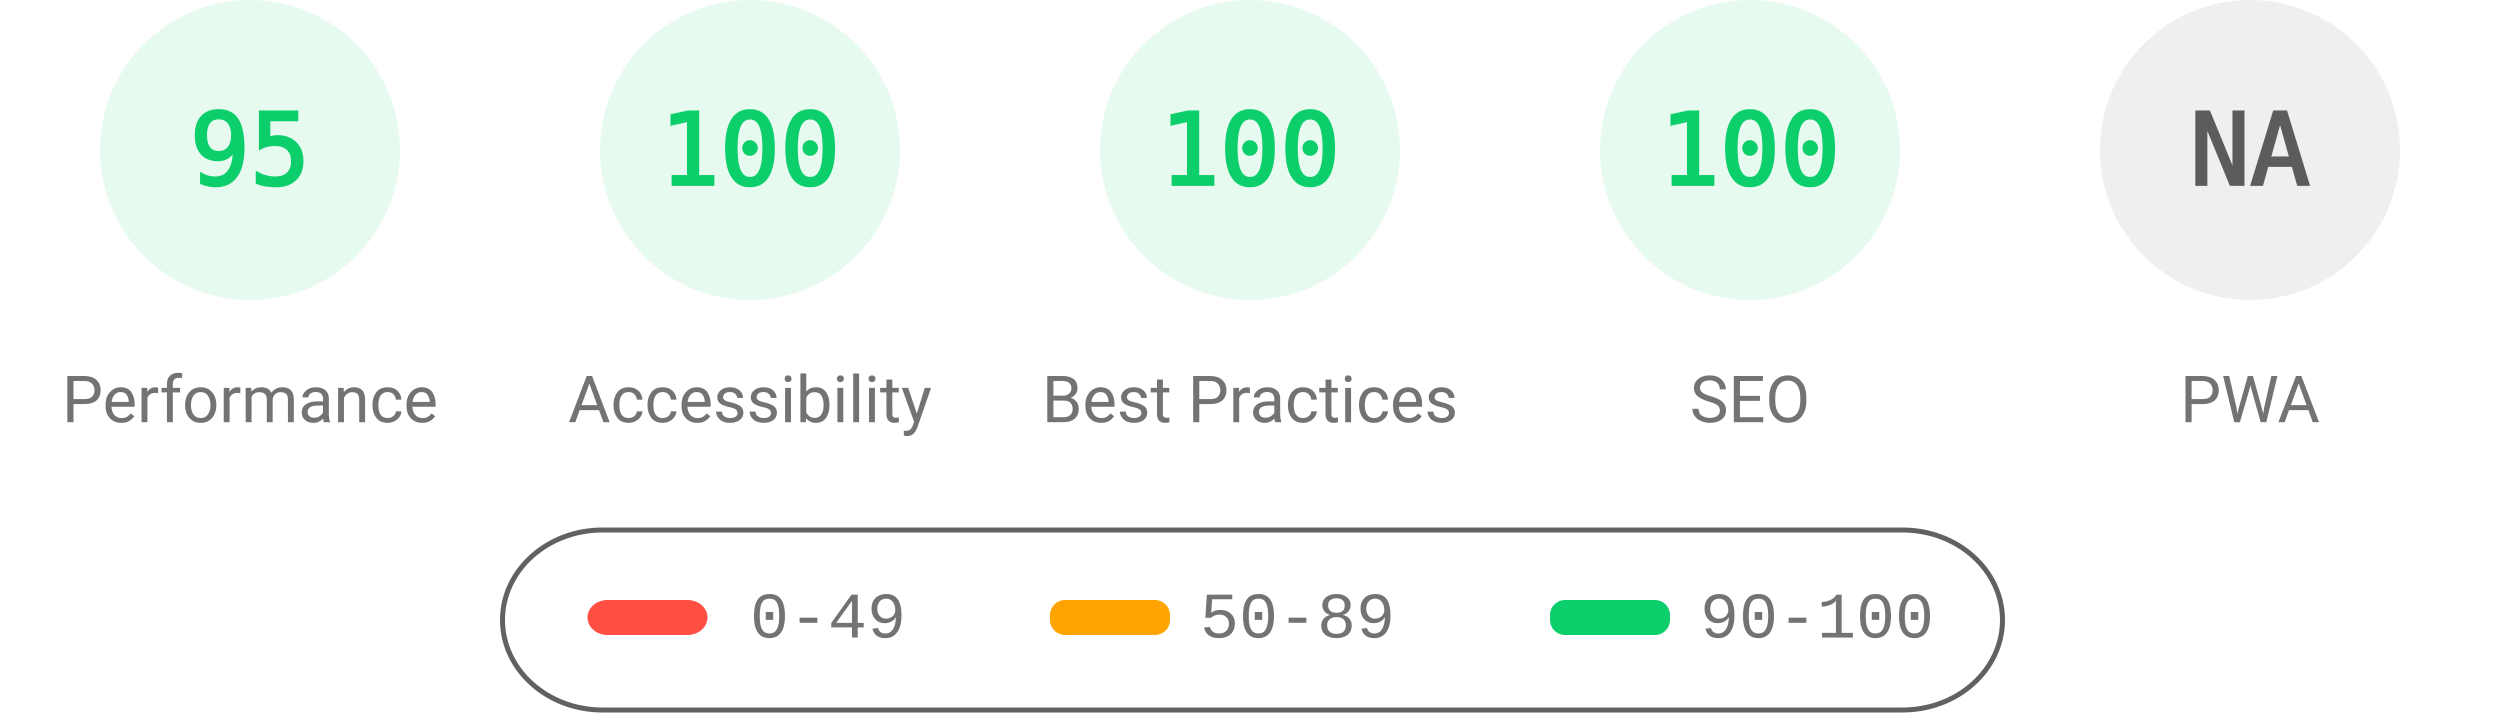
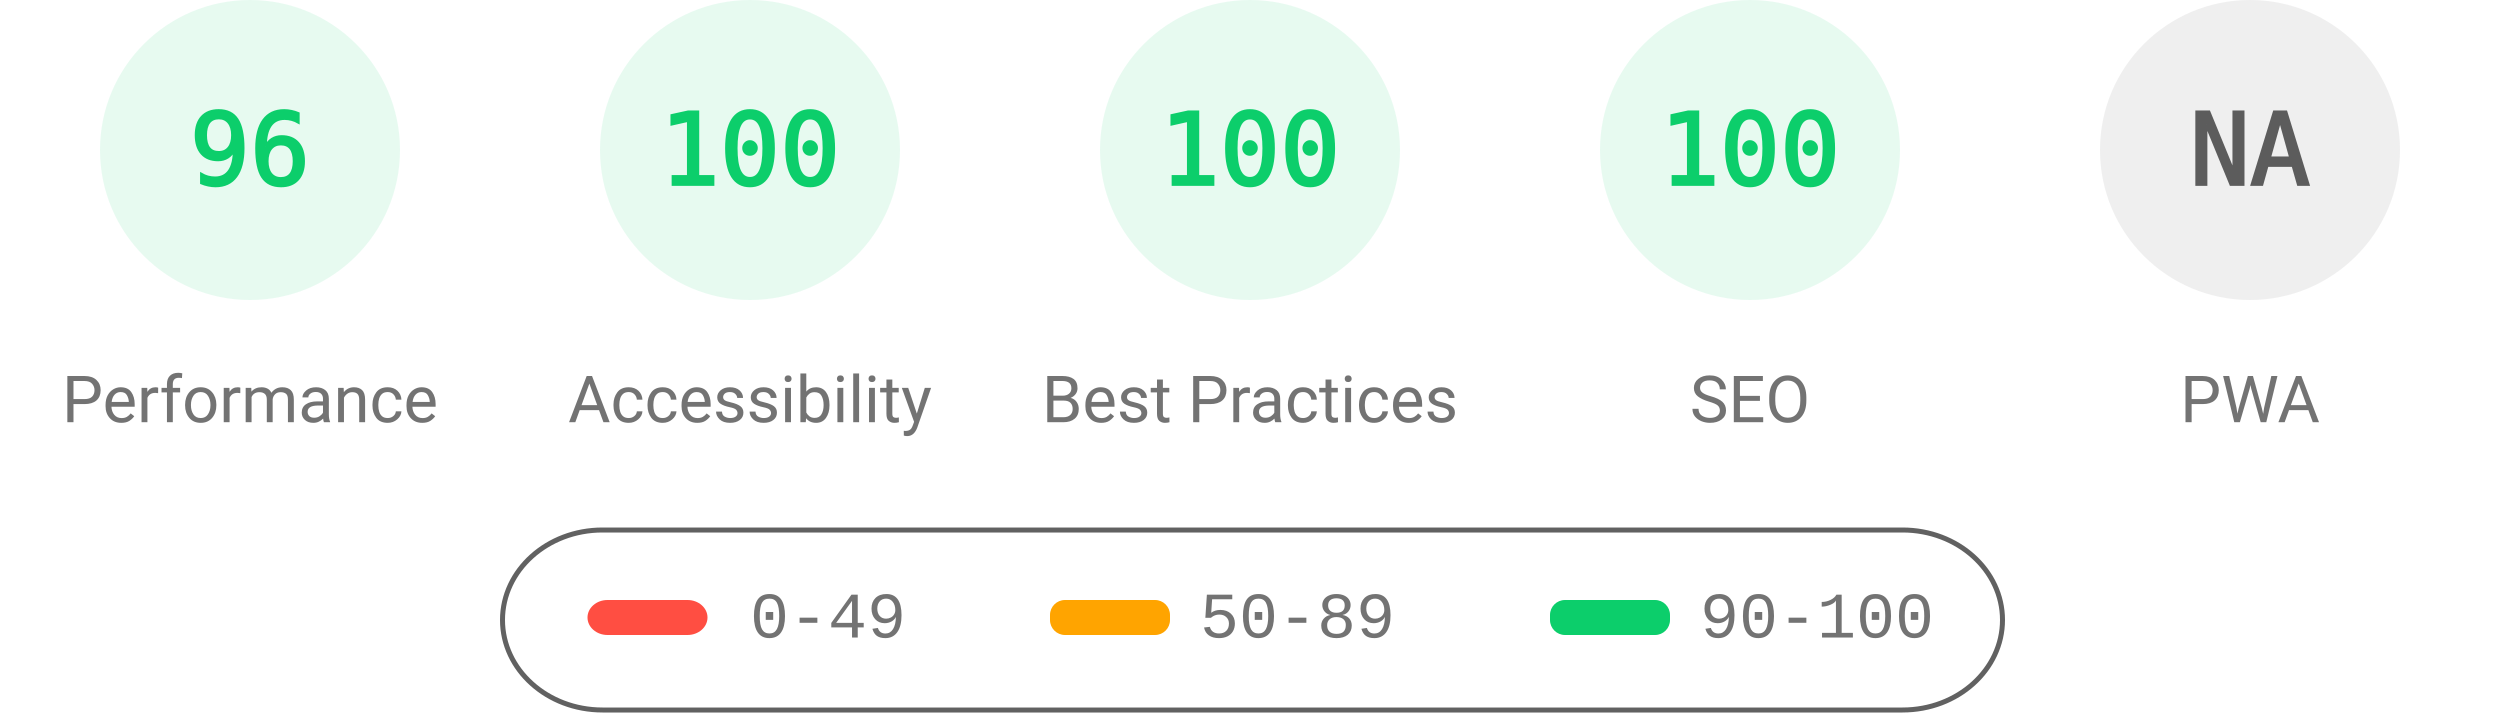
<svg xmlns="http://www.w3.org/2000/svg" fill="none" width="1000" height="285">
  <style>.gauge-base{opacity:.1}.gauge-arc{fill:none;animation-delay:250ms;stroke-linecap:round;transform:rotate(-90deg);transform-origin:100px 60px;animation:load-gauge 1s ease forwards}.guage-text{font-size:40px;font-family:monospace;text-align:center}.guage-red{color:#ff4e42;fill:#ff4e42;stroke:#ff4e42}.guage-orange{color:#ffa400;fill:#ffa400;stroke:#ffa400}.guage-green{color:#0cce6b;fill:#0cce6b;stroke:#0cce6b}.guage-undefined{color:#5c5c5c;fill:#5c5c5c;stroke:#5c5c5c}.guage-title{color:#737373;fill:#737373;stroke:none;font-size:26px;line-height:26px;font-family:Roboto,Halvetica,Arial,sans-serif}@keyframes load-gauge{from{stroke-dasharray:0 352.858}}</style>
  <svg class="guage-div guage-perf guage-green" viewBox="0 0 200 200" width="200" height="200">
    <circle class="gauge-base" r="56" cx="100" cy="60" stroke-width="8" />
-     <circle class="gauge-arc guage-arc-1" r="56" cx="100" cy="60" stroke-width="8" style="stroke-dasharray:334.265,351.858" />
-     <text class="guage-text" x="100" y="60" alignment-baseline="central" dominant-baseline="central" text-anchor="middle">95</text>
+     <circle class="gauge-arc guage-arc-1" r="56" cx="100" cy="60" stroke-width="8" style="stroke-dasharray:337.784,351.858" />
+     <text class="guage-text" x="100" y="60" alignment-baseline="central" dominant-baseline="central" text-anchor="middle">96</text>
    <text class="guage-title" x="100" y="160" alignment-baseline="central" dominant-baseline="central" text-anchor="middle">Performance</text>
  </svg>
  <svg class="guage-div guage-acc guage-green" viewBox="0 0 200 200" width="200" height="200" x="200">
    <circle class="gauge-base" r="56" cx="100" cy="60" stroke-width="8" />
    <circle class="gauge-arc guage-arc-2" r="56" cx="100" cy="60" stroke-width="8" style="stroke-dasharray:351.858,351.858" />
    <text class="guage-text" x="100" y="60" alignment-baseline="central" dominant-baseline="central" text-anchor="middle">100</text>
    <text class="guage-title" x="100" y="160" alignment-baseline="central" dominant-baseline="central" text-anchor="middle">Accessibility</text>
  </svg>
  <svg class="guage-div guage-best guage-green" viewBox="0 0 200 200" width="200" height="200" x="400">
    <circle class="gauge-base" r="56" cx="100" cy="60" stroke-width="8" />
    <circle class="gauge-arc guage-arc-3" r="56" cx="100" cy="60" stroke-width="8" style="stroke-dasharray:351.858,351.858" />
    <text class="guage-text" x="100" y="60" alignment-baseline="central" dominant-baseline="central" text-anchor="middle">100</text>
    <text class="guage-title" x="100" y="160" alignment-baseline="central" dominant-baseline="central" text-anchor="middle">Best Practices</text>
  </svg>
  <svg class="guage-div guage-seo guage-green" viewBox="0 0 200 200" width="200" height="200" x="600">
    <circle class="gauge-base" r="56" cx="100" cy="60" stroke-width="8" />
    <circle class="gauge-arc guage-arc-4" r="56" cx="100" cy="60" stroke-width="8" style="stroke-dasharray:351.858,351.858" />
    <text class="guage-text" x="100" y="60" alignment-baseline="central" dominant-baseline="central" text-anchor="middle">100</text>
    <text class="guage-title" x="100" y="160" alignment-baseline="central" dominant-baseline="central" text-anchor="middle">SEO</text>
  </svg>
  <svg class="guage-div guage-pwa guage-undefined" viewBox="0 0 200 200" width="200" height="200" x="800">
    <circle class="gauge-base" r="56" cx="100" cy="60" stroke-width="8" />
    <circle class="gauge-arc guage-arc-4" r="56" cx="100" cy="60" stroke-width="8" style="stroke-dasharray:351.858,351.858" />
    <text class="guage-text" x="100" y="60" alignment-baseline="central" dominant-baseline="central" text-anchor="middle">NA</text>
    <text class="guage-title" x="100" y="160" alignment-baseline="central" dominant-baseline="central" text-anchor="middle">PWA</text>
  </svg>
  <svg width="604" height="76" x="200" y="210">
    <path fill="none" id="canvas_background" d="M-1-1h604v80H-1z" />
    <rect fill-opacity="0" stroke="#616161" stroke-width="2" rx="40" id="svg_2" height="72" width="600" y="2" x="1" fill="#000" />
    <rect stroke="#000" rx="8" id="svg_3" height="14" width="48" y="30" x="35" stroke-opacity="null" stroke-width="0" fill="#ff4e42" />
    <rect stroke="#000" rx="6" id="svg_4" height="14" width="48" y="30" x="220" stroke-opacity="null" stroke-width="0" fill="#ffa400" />
    <rect stroke="#000" rx="6" id="svg_5" height="14" width="48" y="30" x="420" stroke-opacity="null" stroke-width="0" fill="#0cce6b" />
    <text xml:space="preserve" text-anchor="start" font-family="'Courier New', Courier, monospace" font-size="26" id="svg_6" y="45" x="100" stroke-opacity="null" stroke-width="0" stroke="#000" fill="#737373">0-49</text>
    <text xml:space="preserve" text-anchor="start" font-family="'Courier New', Courier, monospace" font-size="26" id="svg_7" y="45" x="280" stroke-opacity="null" stroke-width="0" stroke="#000" fill="#737373">50-89</text>
    <text xml:space="preserve" text-anchor="start" font-family="'Courier New', Courier, monospace" font-size="26" id="svg_8" y="45" x="480" stroke-opacity="null" stroke-width="0" stroke="#000" fill="#737373">90-100</text>
  </svg>
</svg>
